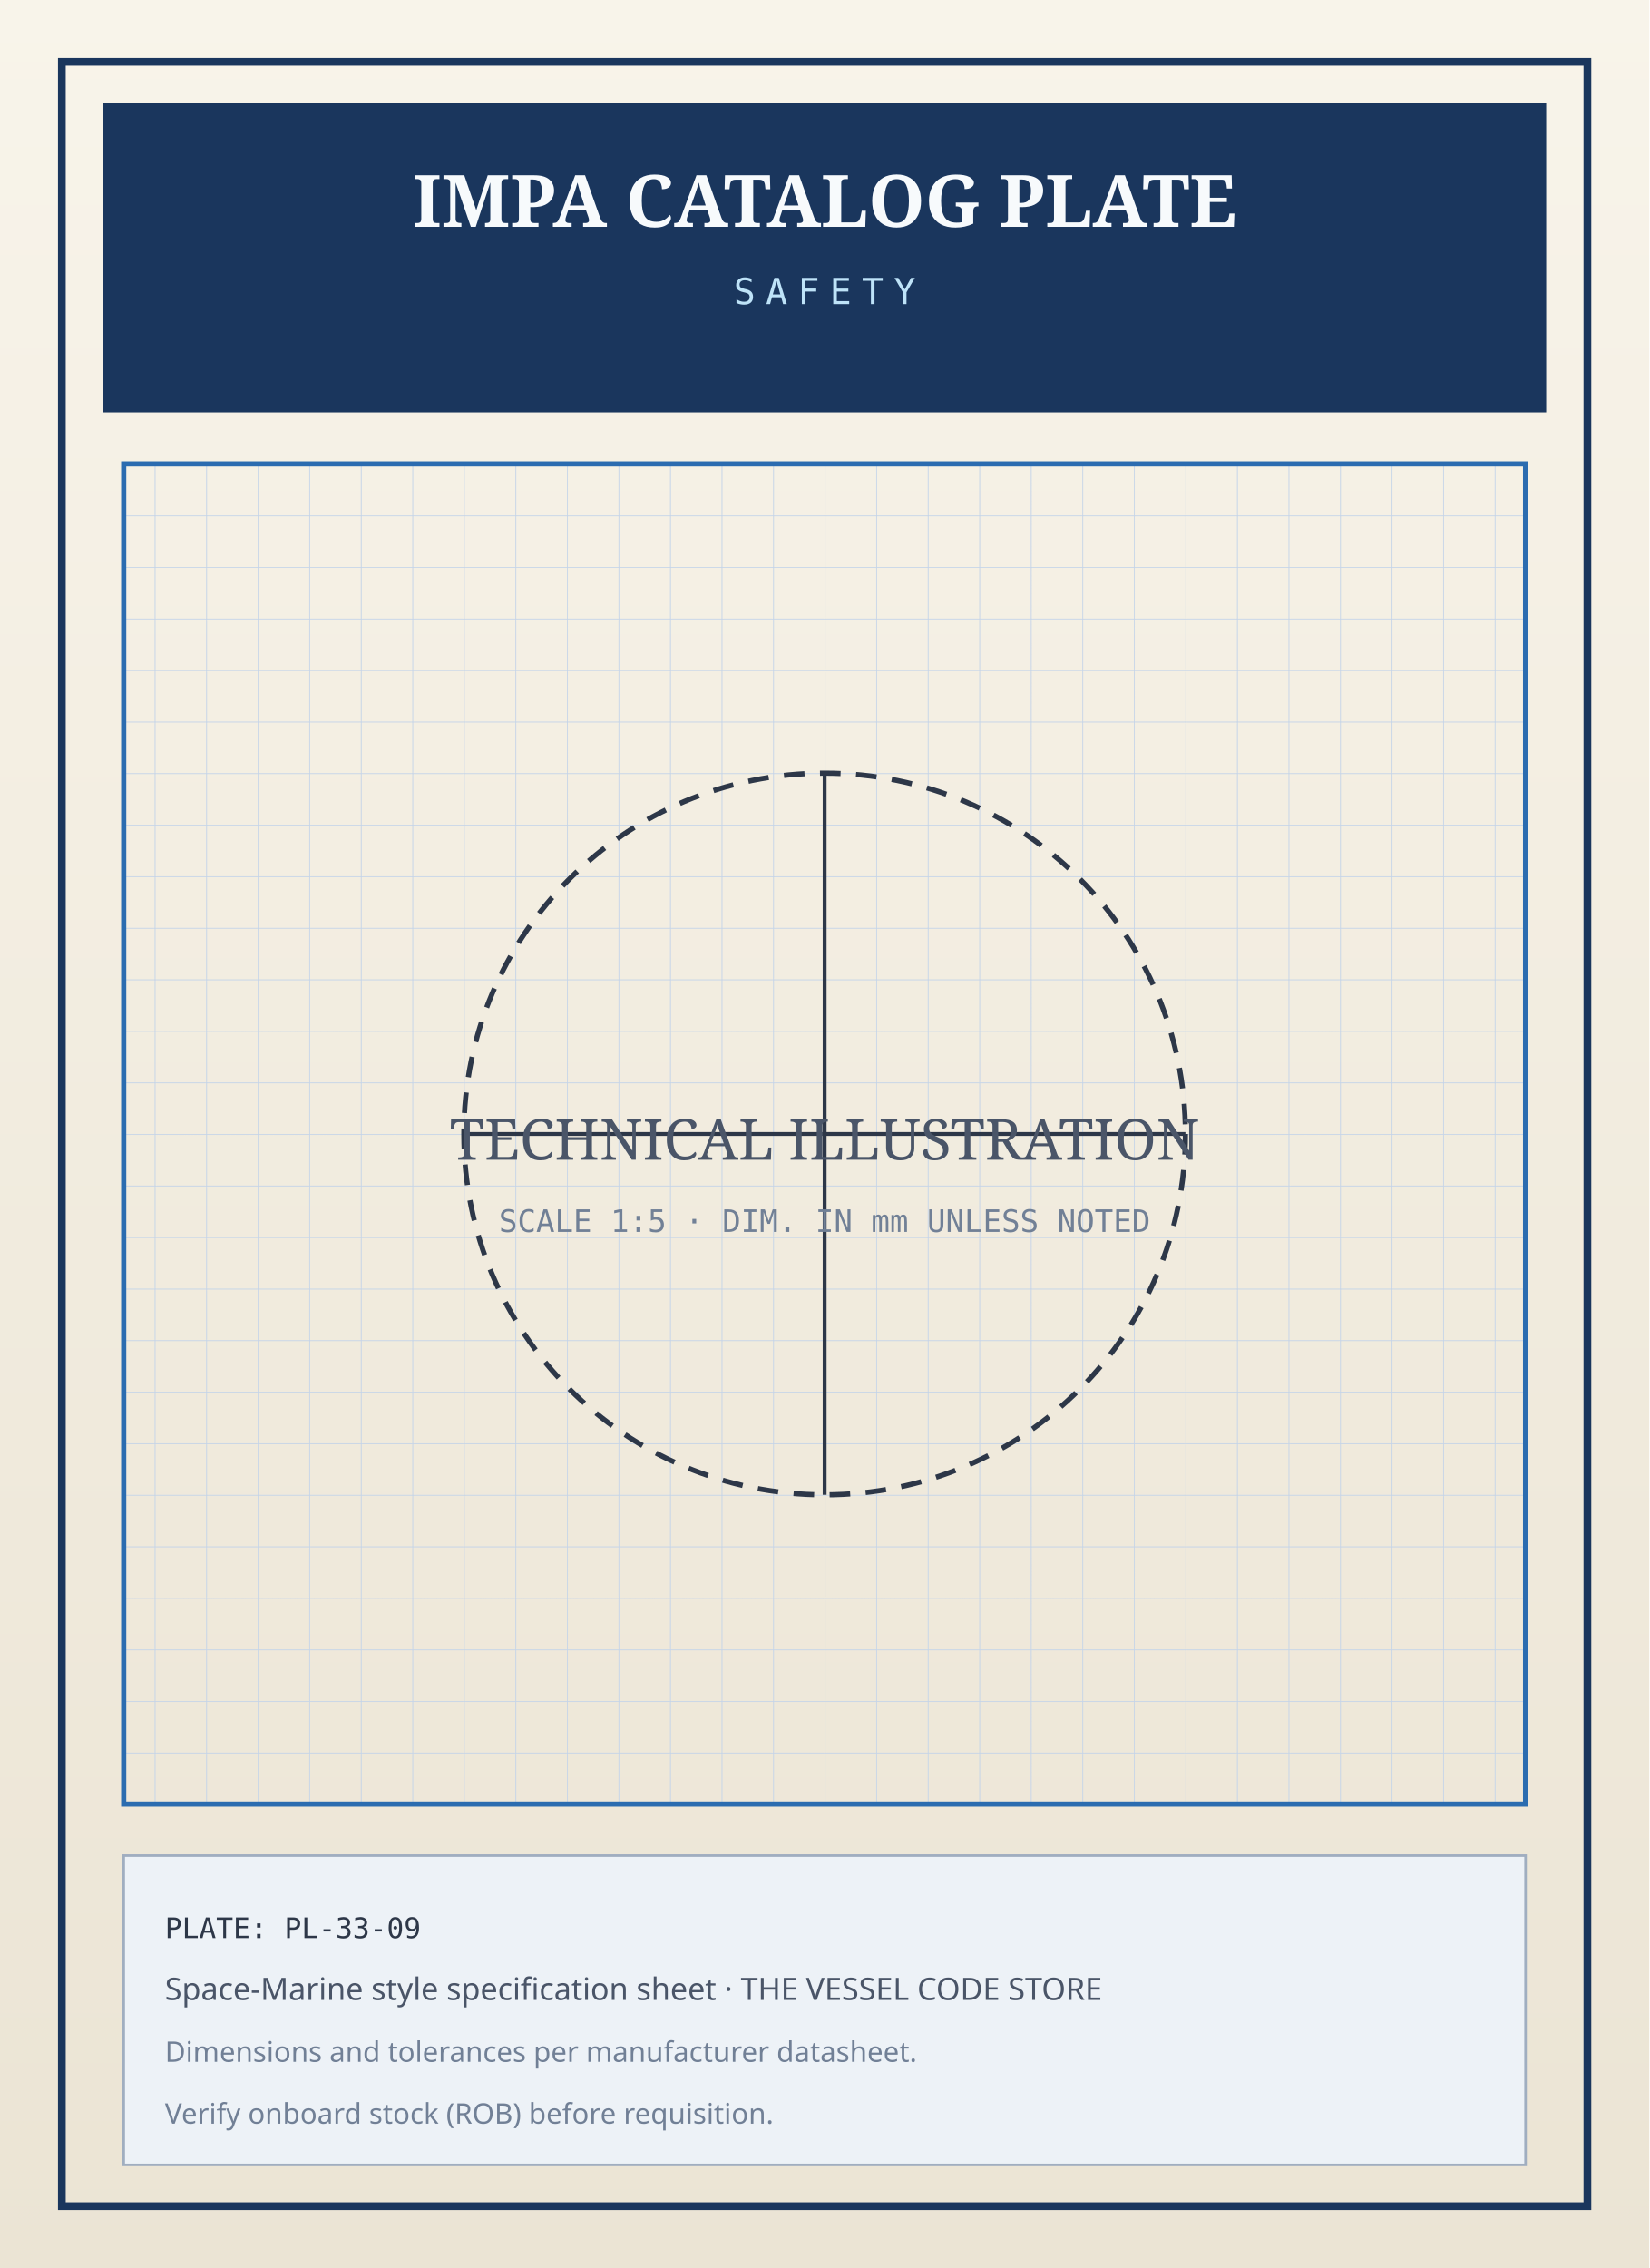
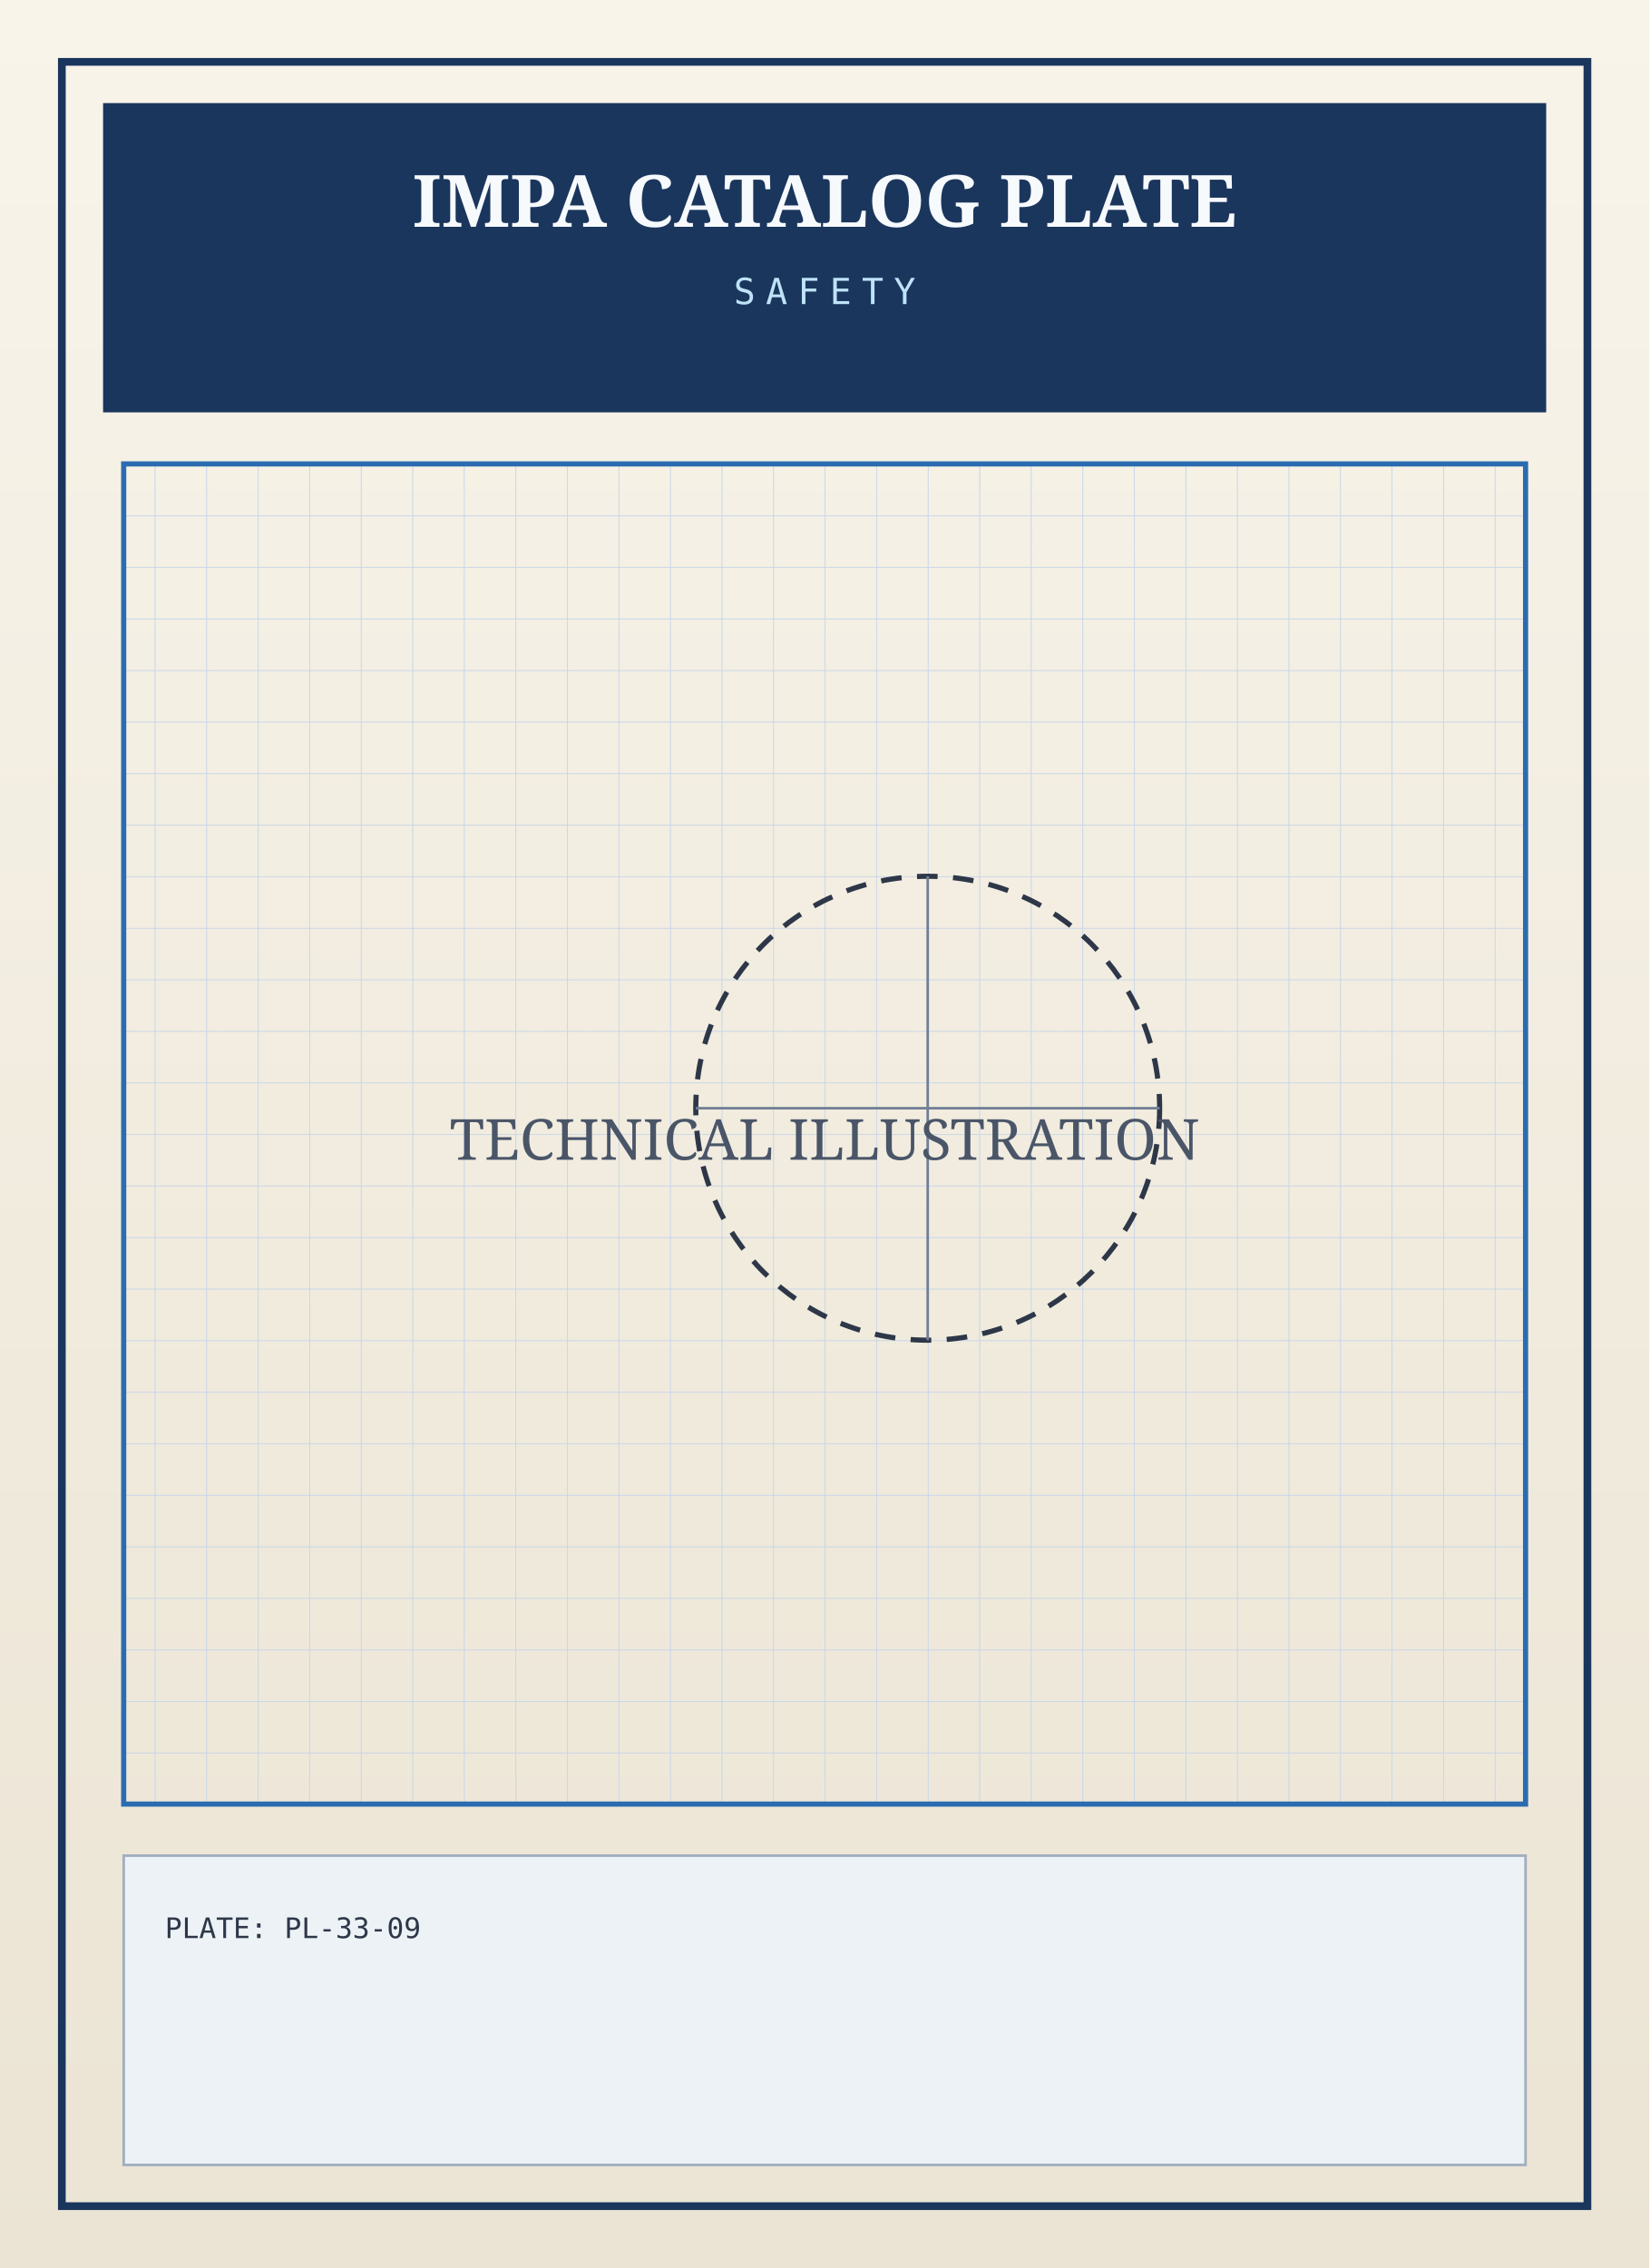
<svg xmlns="http://www.w3.org/2000/svg" viewBox="0 0 640 880" role="img" aria-label="SAFETY catalog plate">
  <defs>
    <pattern id="grid" width="20" height="20" patternUnits="userSpaceOnUse">
      <path d="M 20 0 L 0 0 0 20" fill="none" stroke="#c5d4e8" stroke-width="0.6" />
    </pattern>
    <linearGradient id="paper" x1="0" y1="0" x2="0" y2="1">
      <stop offset="0%" stop-color="#f8f4ea" />
      <stop offset="100%" stop-color="#ebe4d4" />
    </linearGradient>
  </defs>
  <rect width="640" height="880" fill="url(#paper)" />
  <rect x="24" y="24" width="592" height="832" fill="none" stroke="#1a365d" stroke-width="3" />
  <rect x="40" y="40" width="560" height="120" fill="#1a365d" />
  <text x="320" y="88" text-anchor="middle" fill="#f7fafc" font-family="Georgia, serif" font-size="28" font-weight="700">IMPA CATALOG PLATE</text>
  <text x="320" y="118" text-anchor="middle" fill="#bee3f8" font-family="ui-monospace, monospace" font-size="14" letter-spacing="4">SAFETY</text>
  <rect x="48" y="180" width="544" height="520" fill="url(#grid)" stroke="#2b6cb0" stroke-width="2" />
-   <circle cx="320" cy="440" r="140" fill="none" stroke="#2d3748" stroke-width="2" stroke-dasharray="8 6" />
-   <line x1="180" y1="440" x2="460" y2="440" stroke="#2d3748" stroke-width="1.5" />
-   <line x1="320" y1="300" x2="320" y2="580" stroke="#2d3748" stroke-width="1.5" />
+   <circle cx="360" cy="430" r="90" fill="none" stroke="#2d3748" stroke-width="2" stroke-dasharray="8 6" />
+   <line x1="270" y1="430" x2="450" y2="430" stroke="#718096" stroke-width="1" />
+   <line x1="360" y1="340" x2="360" y2="520" stroke="#718096" stroke-width="1" />
  <text x="320" y="450" text-anchor="middle" fill="#4a5568" font-family="Georgia, serif" font-size="22">TECHNICAL ILLUSTRATION</text>
-   <text x="320" y="478" text-anchor="middle" fill="#718096" font-family="ui-monospace, monospace" font-size="12">SCALE 1:5 · DIM. IN mm UNLESS NOTED</text>
  <rect x="48" y="720" width="544" height="120" fill="#edf2f7" stroke="#a0aec0" stroke-width="1" />
  <text x="64" y="752" fill="#2d3748" font-family="ui-monospace, monospace" font-size="11">PLATE: PL-33-09</text>
-   <text x="64" y="776" fill="#4a5568" font-family="ui-sans-serif, system-ui" font-size="12">Space-Marine style specification sheet · THE VESSEL CODE STORE</text>
-   <text x="64" y="800" fill="#718096" font-family="ui-sans-serif, system-ui" font-size="11">Dimensions and tolerances per manufacturer datasheet.</text>
-   <text x="64" y="824" fill="#718096" font-family="ui-sans-serif, system-ui" font-size="11">Verify onboard stock (ROB) before requisition.</text>
</svg>
